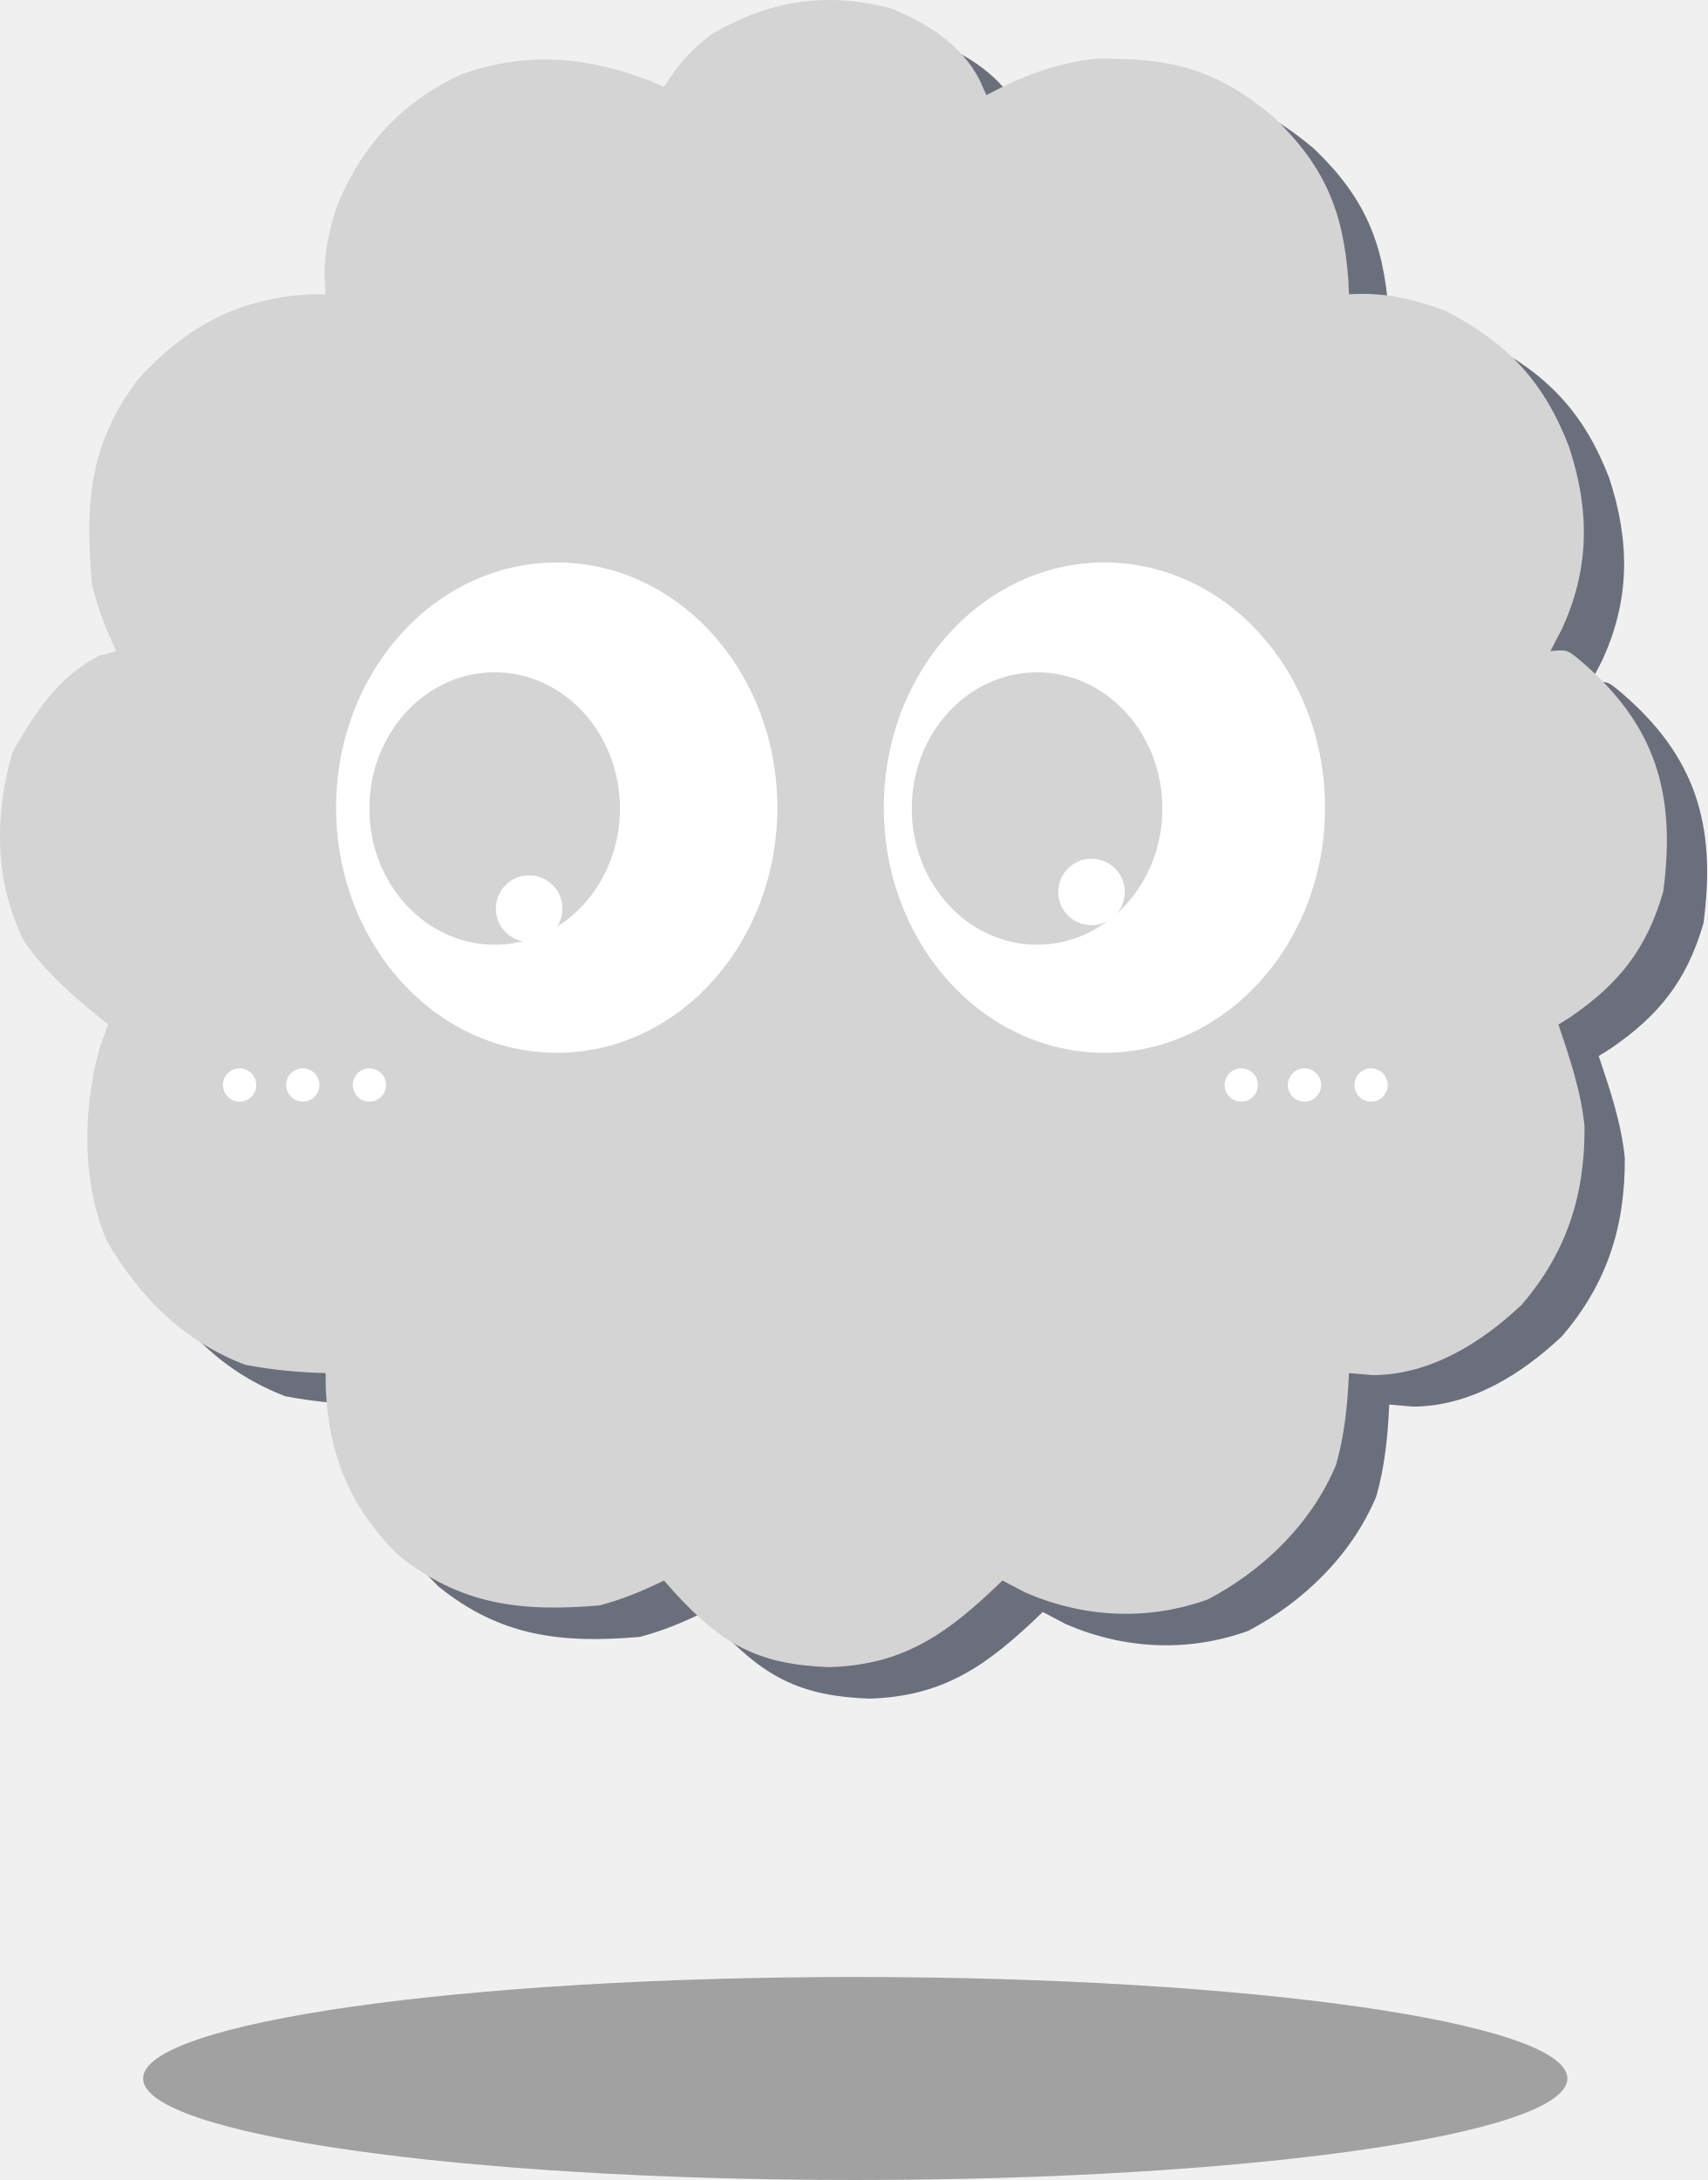
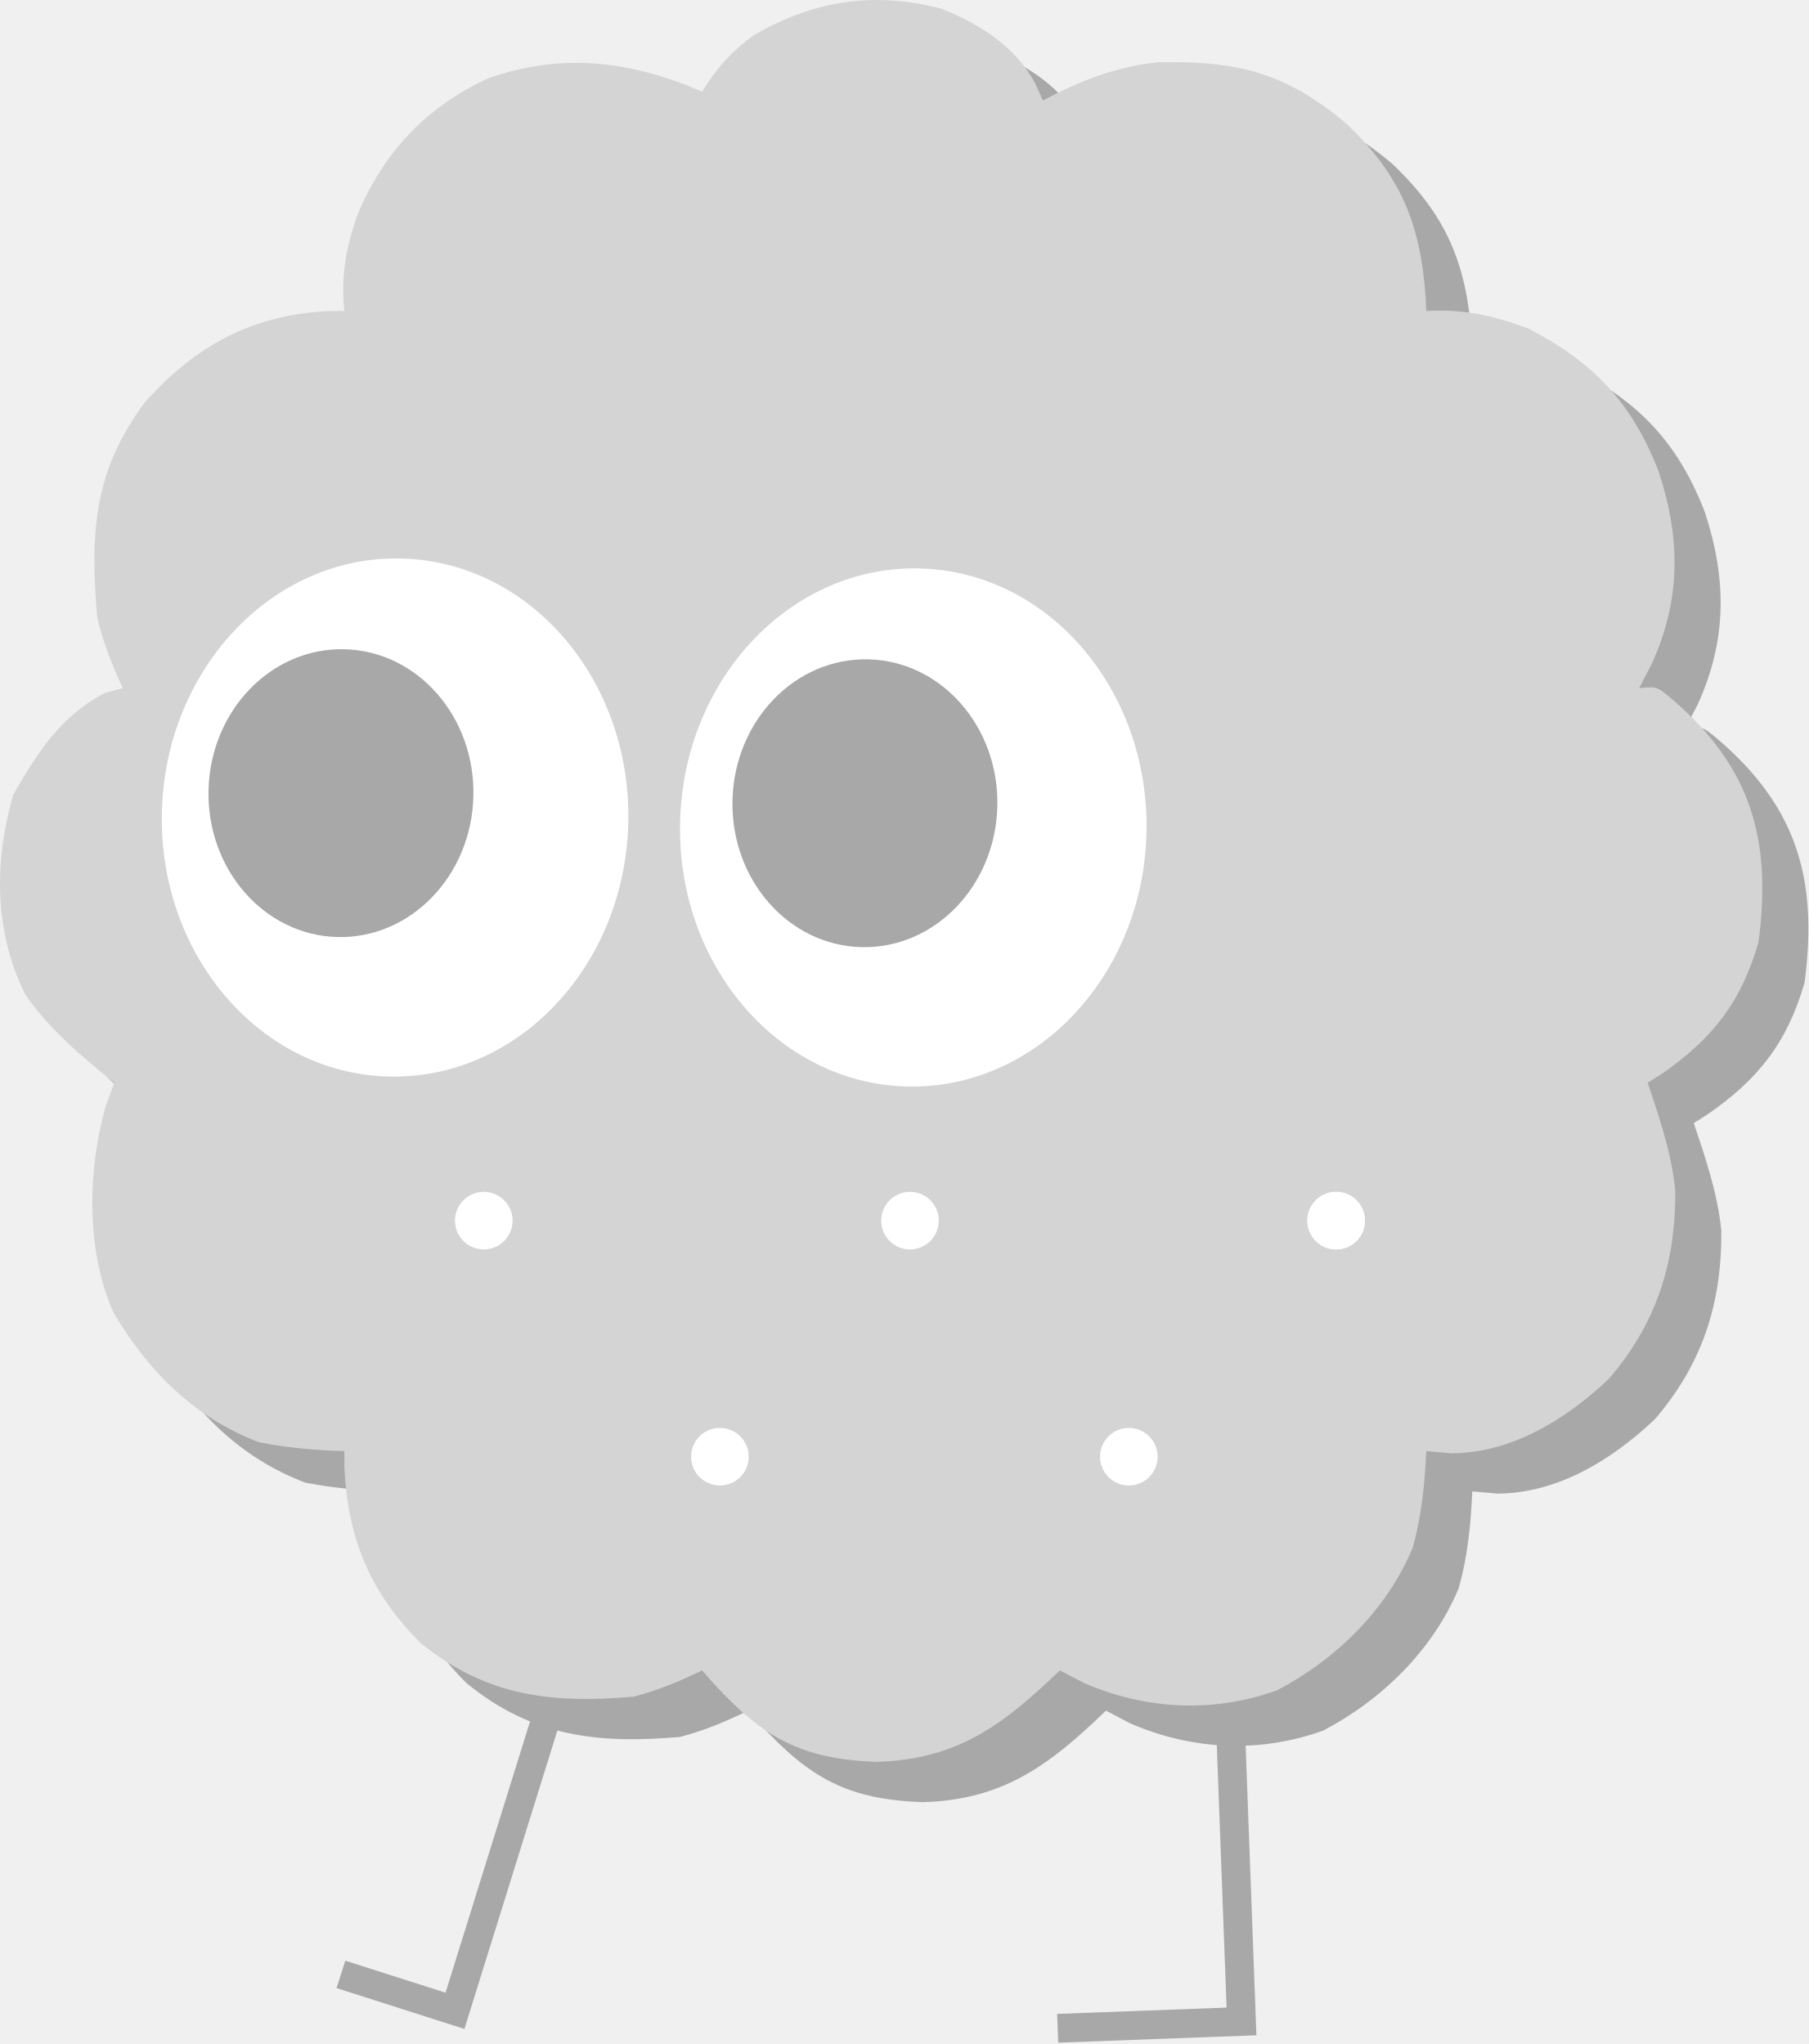
- <svg xmlns="http://www.w3.org/2000/svg" width="513" height="655" viewBox="0 0 513 655" fill="none">
-   <path d="M487.211 208.121C483.05 204.627 483.051 204.626 478 205.09C479.148 202.878 480.298 200.669 481.482 198.39C489.888 180.038 489.816 162.696 483.598 143.693C475.989 123.929 464.97 112.454 446.524 102.866C436.521 99.2 428.079 97.216 417.468 97.878C417.406 96.49 417.344 95.101 417.28 93.671C415.76 72.621 409.995 59.233 394.919 44.74C377.536 29.997 363.628 26.723 341.28 27.142C329.229 28.444 319.219 32.347 308.51 38.039C307.475 35.73 307.475 35.73 306.419 33.374C300.897 22.725 290.541 16.307 279.793 11.976C260.548 6.913 243.514 9.535 226.356 19.476C220.091 23.98 215.718 28.893 211.655 35.547C210.392 35.007 209.128 34.466 207.825 33.91C188.552 26.402 170.372 24.805 150.67 31.806C133.14 40.014 121.204 52.574 113.596 70.763C110.427 80.038 108.951 87.969 109.964 97.878C107.762 97.888 107.761 97.888 105.517 97.897C84.081 98.916 67.715 107.571 53.215 123.903C38.734 143.418 37.637 160.895 39.745 185.144C41.542 192.452 43.827 198.262 47.009 205.09C45.312 205.553 43.615 206.017 41.865 206.493C29.514 212.853 22.722 223.421 15.834 235.479C10.37 254.546 10.415 274.093 19.194 292.074C26.089 302.155 35.224 309.726 44.589 317.289C43.413 320.461 43.412 320.461 42.213 323.697C36.954 341.915 36.492 365.032 44.352 382.611C54.436 399.647 67.413 412.51 85.749 419.514C93.835 421.072 101.745 421.815 109.964 422.008C109.969 423.519 109.977 425.029 109.983 426.586C110.89 446.83 117.359 462.409 131.669 476.588C150.358 491.806 168.954 493.834 192.287 491.821C199.324 489.951 205.049 487.541 211.655 484.339C212.683 485.513 213.712 486.686 214.77 487.896C229.238 503.711 240.073 509.564 261.144 510.364C283.997 509.744 297.092 500.036 313.35 484.339C315.598 485.523 317.845 486.705 320.16 487.925C337.854 495.602 356.982 496.523 375.122 489.998C391.61 481.336 406.216 467.249 413.581 449.59C416.165 440.526 417.045 431.419 417.468 422.008C419.815 422.214 422.161 422.42 424.579 422.631C441.694 422.561 457.005 413.15 469.355 401.497C482.816 385.843 488.407 368.658 488.253 347.88C487.19 337.283 483.775 327.323 480.42 317.289C481.678 316.498 482.938 315.708 484.234 314.892C498.594 304.999 506.924 294.582 511.899 277.396C515.856 247.683 509.488 227.207 487.211 208.121Z" fill="#6B6F7C" />
-   <path d="M475.115 198.66C470.954 195.166 470.955 195.166 465.904 195.629C467.053 193.417 468.202 191.208 469.386 188.929C477.792 170.577 477.721 153.235 471.502 134.232C463.894 114.468 452.875 102.993 434.428 93.405C424.425 89.739 415.983 87.755 405.373 88.417C405.31 87.029 405.248 85.641 405.184 84.21C403.665 63.16 397.899 49.772 382.823 35.279C365.44 20.537 351.532 17.262 329.185 17.681C317.134 18.983 307.123 22.886 296.414 28.578C295.379 26.269 295.379 26.269 294.323 23.913C288.802 13.264 278.445 6.846 267.697 2.515C248.452 -2.548 231.419 0.074 214.26 10.015C207.996 14.519 203.623 19.432 199.56 26.086C198.296 25.546 197.033 25.005 195.73 24.449C176.456 16.941 158.276 15.344 138.574 22.345C121.044 30.552 109.109 43.113 101.5 61.302C98.331 70.578 96.855 78.508 97.868 88.417C95.667 88.427 95.665 88.427 93.421 88.437C71.985 89.455 55.619 98.11 41.119 114.442C26.639 133.957 25.541 151.434 27.649 175.683C29.447 182.991 31.731 188.801 34.913 195.629C33.216 196.092 31.519 196.556 29.769 197.032C17.419 203.392 10.626 213.96 3.738 226.018C-1.726 245.085 -1.681 264.632 7.098 282.613C13.993 292.694 23.128 300.265 32.493 307.828C31.318 311 31.316 311 30.118 314.236C24.858 332.454 24.396 355.571 32.257 373.15C42.34 390.186 55.318 403.049 73.653 410.053C81.74 411.611 89.649 412.354 97.868 412.547C97.873 414.058 97.881 415.568 97.888 417.125C98.794 437.369 105.264 452.948 119.574 467.127C138.263 482.346 156.859 484.373 180.192 482.36C187.229 480.49 192.953 478.08 199.56 474.878C200.588 476.052 201.616 477.226 202.674 478.435C217.143 494.25 227.978 500.103 249.048 500.903C271.902 500.283 284.996 490.575 301.254 474.878C303.502 476.062 305.75 477.244 308.064 478.464C325.758 486.141 344.886 487.062 363.026 480.537C379.514 471.875 394.12 457.788 401.485 440.129C404.069 431.065 404.949 421.958 405.373 412.547C407.72 412.753 410.065 412.959 412.483 413.17C429.598 413.1 444.909 403.689 457.259 392.036C470.72 376.382 476.312 359.197 476.157 338.42C475.095 327.822 471.679 317.862 468.324 307.828C469.582 307.037 470.843 306.247 472.139 305.431C486.498 295.538 494.828 285.122 499.803 267.935C503.761 238.222 497.392 217.746 475.115 198.66Z" fill="#D4D4D4" />
-   <path d="M167.296 316.324C203.91 316.324 233.592 283.345 233.592 242.662C233.592 201.98 203.91 169 167.296 169C130.682 169 101 201.98 101 242.662C101 283.345 130.682 316.324 167.296 316.324Z" fill="white" />
-   <path d="M331.882 316.324C368.496 316.324 398.178 283.345 398.178 242.662C398.178 201.98 368.496 169 331.882 169C295.268 169 265.586 201.98 265.586 242.662C265.586 283.345 295.268 316.324 331.882 316.324Z" fill="white" />
-   <path d="M148.65 283.847C169.443 283.847 186.299 265.525 186.299 242.923C186.299 220.322 169.443 202 148.65 202C127.856 202 111 220.322 111 242.923C111 265.525 127.856 283.847 148.65 283.847Z" fill="#D4D4D4" />
-   <path d="M311.65 283.847C332.443 283.847 349.299 265.525 349.299 242.923C349.299 220.322 332.443 202 311.65 202C290.856 202 274 220.322 274 242.923C274 265.525 290.856 283.847 311.65 283.847Z" fill="#D4D4D4" />
-   <path d="M373 331C375.761 331 378 328.761 378 326C378 323.239 375.761 321 373 321C370.239 321 368 323.239 368 326C368 328.761 370.239 331 373 331Z" fill="white" />
-   <path d="M392 331C394.761 331 397 328.761 397 326C397 323.239 394.761 321 392 321C389.239 321 387 323.239 387 326C387 328.761 389.239 331 392 331Z" fill="white" />
-   <path d="M412 331C414.761 331 417 328.761 417 326C417 323.239 414.761 321 412 321C409.239 321 407 323.239 407 326C407 328.761 409.239 331 412 331Z" fill="white" />
-   <path d="M72 331C74.761 331 77 328.761 77 326C77 323.239 74.761 321 72 321C69.239 321 67 323.239 67 326C67 328.761 69.239 331 72 331Z" fill="white" />
-   <path d="M91 331C93.761 331 96 328.761 96 326C96 323.239 93.761 321 91 321C88.239 321 86 323.239 86 326C86 328.761 88.239 331 91 331Z" fill="white" />
-   <path d="M111 331C113.761 331 116 328.761 116 326C116 323.239 113.761 321 111 321C108.239 321 106 323.239 106 326C106 328.761 108.239 331 111 331Z" fill="white" />
-   <ellipse cx="257" cy="624.5" rx="214" ry="30.5" fill="#A1A1A1" />
-   <circle cx="328" cy="268" r="10" fill="white" />
-   <circle cx="159" cy="273" r="10" fill="white" />
-   <path d="M274.101 319.028C268.179 325.068 238.847 329.471 232.057 322.213" stroke="#D4D4D4" stroke-width="6" stroke-linecap="round" />
-   <path d="M281.705 327.899C279.468 327.904 273.446 317.058 273.694 311.021" stroke="#D4D4D4" stroke-width="6" stroke-linecap="round" />
+ <svg xmlns="http://www.w3.org/2000/svg" width="314" height="355" viewBox="0 0 314 355" fill="none">
+   <path fill-rule="evenodd" clip-rule="evenodd" d="M77.361 346.087L59.955 340.528L58.435 345.292L80.638 352.383L113.656 246.369L108.882 244.883L77.361 346.087Z" fill="#A8A8A8" />
+   <path fill-rule="evenodd" clip-rule="evenodd" d="M212.974 348.676L183.557 349.771L183.743 354.768L218.156 353.487L214.715 261.051L209.718 261.237L212.974 348.676Z" fill="#A8A8A8" />
+   <path d="M298.246 128.361C295.704 126.227 295.705 126.226 292.619 126.509C293.321 125.158 294.023 123.808 294.746 122.416C299.882 111.205 299.838 100.611 296.039 89.002C291.391 76.928 284.66 69.918 273.391 64.061C267.28 61.821 262.123 60.609 255.641 61.014C255.603 60.166 255.565 59.318 255.526 58.444C254.598 45.584 251.075 37.406 241.866 28.552C231.246 19.546 222.75 17.545 209.098 17.801C201.736 18.597 195.62 20.981 189.078 24.458C188.446 23.047 188.446 23.048 187.801 21.609C184.428 15.103 178.101 11.182 171.535 8.536C159.778 5.443 149.373 7.045 138.891 13.118C135.064 15.87 132.392 18.871 129.91 22.936C129.138 22.606 128.367 22.276 127.571 21.936C115.797 17.349 104.691 16.374 92.655 20.651C81.946 25.665 74.654 33.338 70.006 44.45C68.07 50.116 67.168 54.96 67.787 61.014C66.442 61.02 66.442 61.02 65.071 61.026C51.976 61.648 41.977 66.935 33.12 76.912C24.273 88.834 23.603 99.51 24.891 114.324C25.989 118.788 27.384 122.338 29.328 126.509C28.291 126.792 27.255 127.075 26.186 127.366C18.641 131.251 14.492 137.708 10.284 145.074C6.946 156.721 6.973 168.663 12.336 179.648C16.548 185.806 22.129 190.431 27.85 195.051C27.132 196.989 27.131 196.989 26.399 198.966C23.186 210.095 22.903 224.217 27.705 234.956C33.865 245.363 41.794 253.221 52.995 257.5C57.934 258.452 62.766 258.906 67.787 259.024C67.79 259.947 67.795 260.87 67.799 261.821C68.353 274.188 72.305 283.704 81.047 292.366C92.464 301.663 103.824 302.902 118.078 301.672C122.377 300.53 125.874 299.058 129.91 297.102C130.538 297.819 131.167 298.536 131.813 299.275C140.652 308.936 147.271 312.511 160.143 313C174.104 312.621 182.103 306.691 192.035 297.102C193.408 297.825 194.782 298.547 196.196 299.292C207.005 303.982 218.69 304.545 229.772 300.559C239.844 295.267 248.767 286.661 253.266 275.873C254.845 270.336 255.382 264.773 255.641 259.024C257.075 259.15 258.507 259.276 259.985 259.405C270.44 259.362 279.794 253.612 287.338 246.493C295.562 236.93 298.977 226.433 298.883 213.74C298.234 207.266 296.147 201.181 294.098 195.051C294.866 194.568 295.636 194.085 296.428 193.587C305.2 187.543 310.289 181.18 313.328 170.681C315.746 152.529 311.855 140.021 298.246 128.361Z" fill="#A8A8A8" />
+   <path d="M290.246 121.361C287.704 119.227 287.705 119.226 284.619 119.509C285.321 118.158 286.023 116.808 286.746 115.416C291.882 104.205 291.838 93.611 288.039 82.002C283.391 69.928 276.66 62.918 265.391 57.061C259.28 54.821 254.123 53.609 247.641 54.014C247.603 53.166 247.565 52.318 247.526 51.444C246.598 38.584 243.075 30.406 233.866 21.552C223.246 12.546 214.75 10.545 201.098 10.801C193.736 11.597 187.62 13.981 181.078 17.458C180.446 16.047 180.446 16.048 179.801 14.609C176.428 8.103 170.101 4.182 163.535 1.536C151.778 -1.557 141.373 0.045 130.891 6.118C127.064 8.87 124.392 11.871 121.91 15.936C121.138 15.606 120.367 15.276 119.571 14.936C107.797 10.349 96.691 9.374 84.655 13.651C73.946 18.665 66.654 26.338 62.006 37.45C60.07 43.116 59.168 47.96 59.787 54.014C58.442 54.02 58.442 54.02 57.071 54.026C43.976 54.648 33.977 59.935 25.119 69.912C16.273 81.834 15.603 92.51 16.891 107.324C17.989 111.788 19.384 115.338 21.328 119.509C20.291 119.792 19.255 120.075 18.186 120.366C10.641 124.251 6.492 130.708 2.284 138.074C-1.054 149.721 -1.027 161.663 4.336 172.648C8.548 178.806 14.129 183.431 19.85 188.051C19.132 189.989 19.131 189.989 18.399 191.966C15.186 203.095 14.903 217.217 19.705 227.956C25.865 238.363 33.794 246.221 44.995 250.5C49.934 251.452 54.766 251.906 59.787 252.024C59.791 252.947 59.795 253.87 59.799 254.821C60.353 267.188 64.305 276.704 73.047 285.366C84.464 294.663 95.825 295.902 110.078 294.672C114.377 293.53 117.874 292.058 121.91 290.102C122.538 290.819 123.167 291.536 123.813 292.275C132.652 301.936 139.271 305.511 152.143 306C166.104 305.621 174.103 299.691 184.035 290.102C185.408 290.825 186.782 291.547 188.196 292.292C199.005 296.982 210.69 297.545 221.772 293.559C231.844 288.267 240.767 279.661 245.266 268.873C246.845 263.336 247.382 257.773 247.641 252.024C249.075 252.15 250.507 252.276 251.985 252.405C262.44 252.362 271.794 246.612 279.338 239.493C287.562 229.93 290.977 219.433 290.883 206.74C290.234 200.266 288.147 194.181 286.098 188.051C286.866 187.568 287.636 187.085 288.428 186.587C297.2 180.543 302.289 174.18 305.328 163.681C307.746 145.529 303.855 133.021 290.246 121.361Z" fill="#D4D4D4" />
+   <path d="M84.001 217C86.762 217 89.001 214.761 89.001 212C89.001 209.239 86.762 207 84.001 207C81.24 207 79.001 209.239 79.001 212C79.001 214.761 81.24 217 84.001 217Z" fill="white" />
+   <path d="M158.001 217C160.762 217 163.001 214.761 163.001 212C163.001 209.239 160.762 207 158.001 207C155.24 207 153.001 209.239 153.001 212C153.001 214.761 155.24 217 158.001 217Z" fill="white" />
+   <path d="M232.001 217C234.762 217 237.001 214.761 237.001 212C237.001 209.239 234.762 207 232.001 207C229.24 207 227.001 209.239 227.001 212C227.001 214.761 229.24 217 232.001 217Z" fill="white" />
+   <path d="M232.001 217C234.762 217 237.001 214.761 237.001 212C237.001 209.239 234.762 207 232.001 207C229.24 207 227.001 209.239 227.001 212C227.001 214.761 229.24 217 232.001 217Z" fill="white" />
+   <path d="M125.001 258C127.762 258 130.001 255.761 130.001 253C130.001 250.239 127.762 248 125.001 248C122.24 248 120.001 250.239 120.001 253C120.001 255.761 122.24 258 125.001 258Z" fill="white" />
+   <path d="M196.001 258C198.762 258 201.001 255.761 201.001 253C201.001 250.239 198.762 248 196.001 248C193.24 248 191.001 250.239 191.001 253C191.001 255.761 193.24 258 196.001 258Z" fill="white" />
+   <path d="M67.489 186.973C89.849 187.525 108.474 167.832 109.088 142.987C109.701 118.142 92.072 97.553 69.711 97C47.351 96.448 28.726 116.141 28.112 140.986C27.498 165.832 45.128 186.42 67.489 186.973Z" fill="white" />
+   <path d="M157.466 188.699C179.827 189.252 198.451 169.559 199.065 144.713C199.679 119.868 182.05 99.279 159.689 98.727C137.328 98.174 118.704 117.868 118.09 142.713C117.476 167.558 135.105 188.147 157.466 188.699Z" fill="white" />
+   <path d="M58.584 162.744C71.283 163.058 81.854 152.123 82.195 138.32C82.536 124.517 72.518 113.073 59.819 112.759C47.12 112.446 36.55 123.381 36.209 137.184C35.868 150.987 45.886 162.43 58.584 162.744Z" fill="#A8A8A8" />
+   <path d="M149.562 164.498C162.26 164.812 172.831 153.877 173.172 140.074C173.513 126.271 163.495 114.827 150.797 114.513C138.098 114.2 127.527 125.135 127.186 138.938C126.845 152.741 136.863 164.184 149.562 164.498Z" fill="#A8A8A8" />
</svg>
